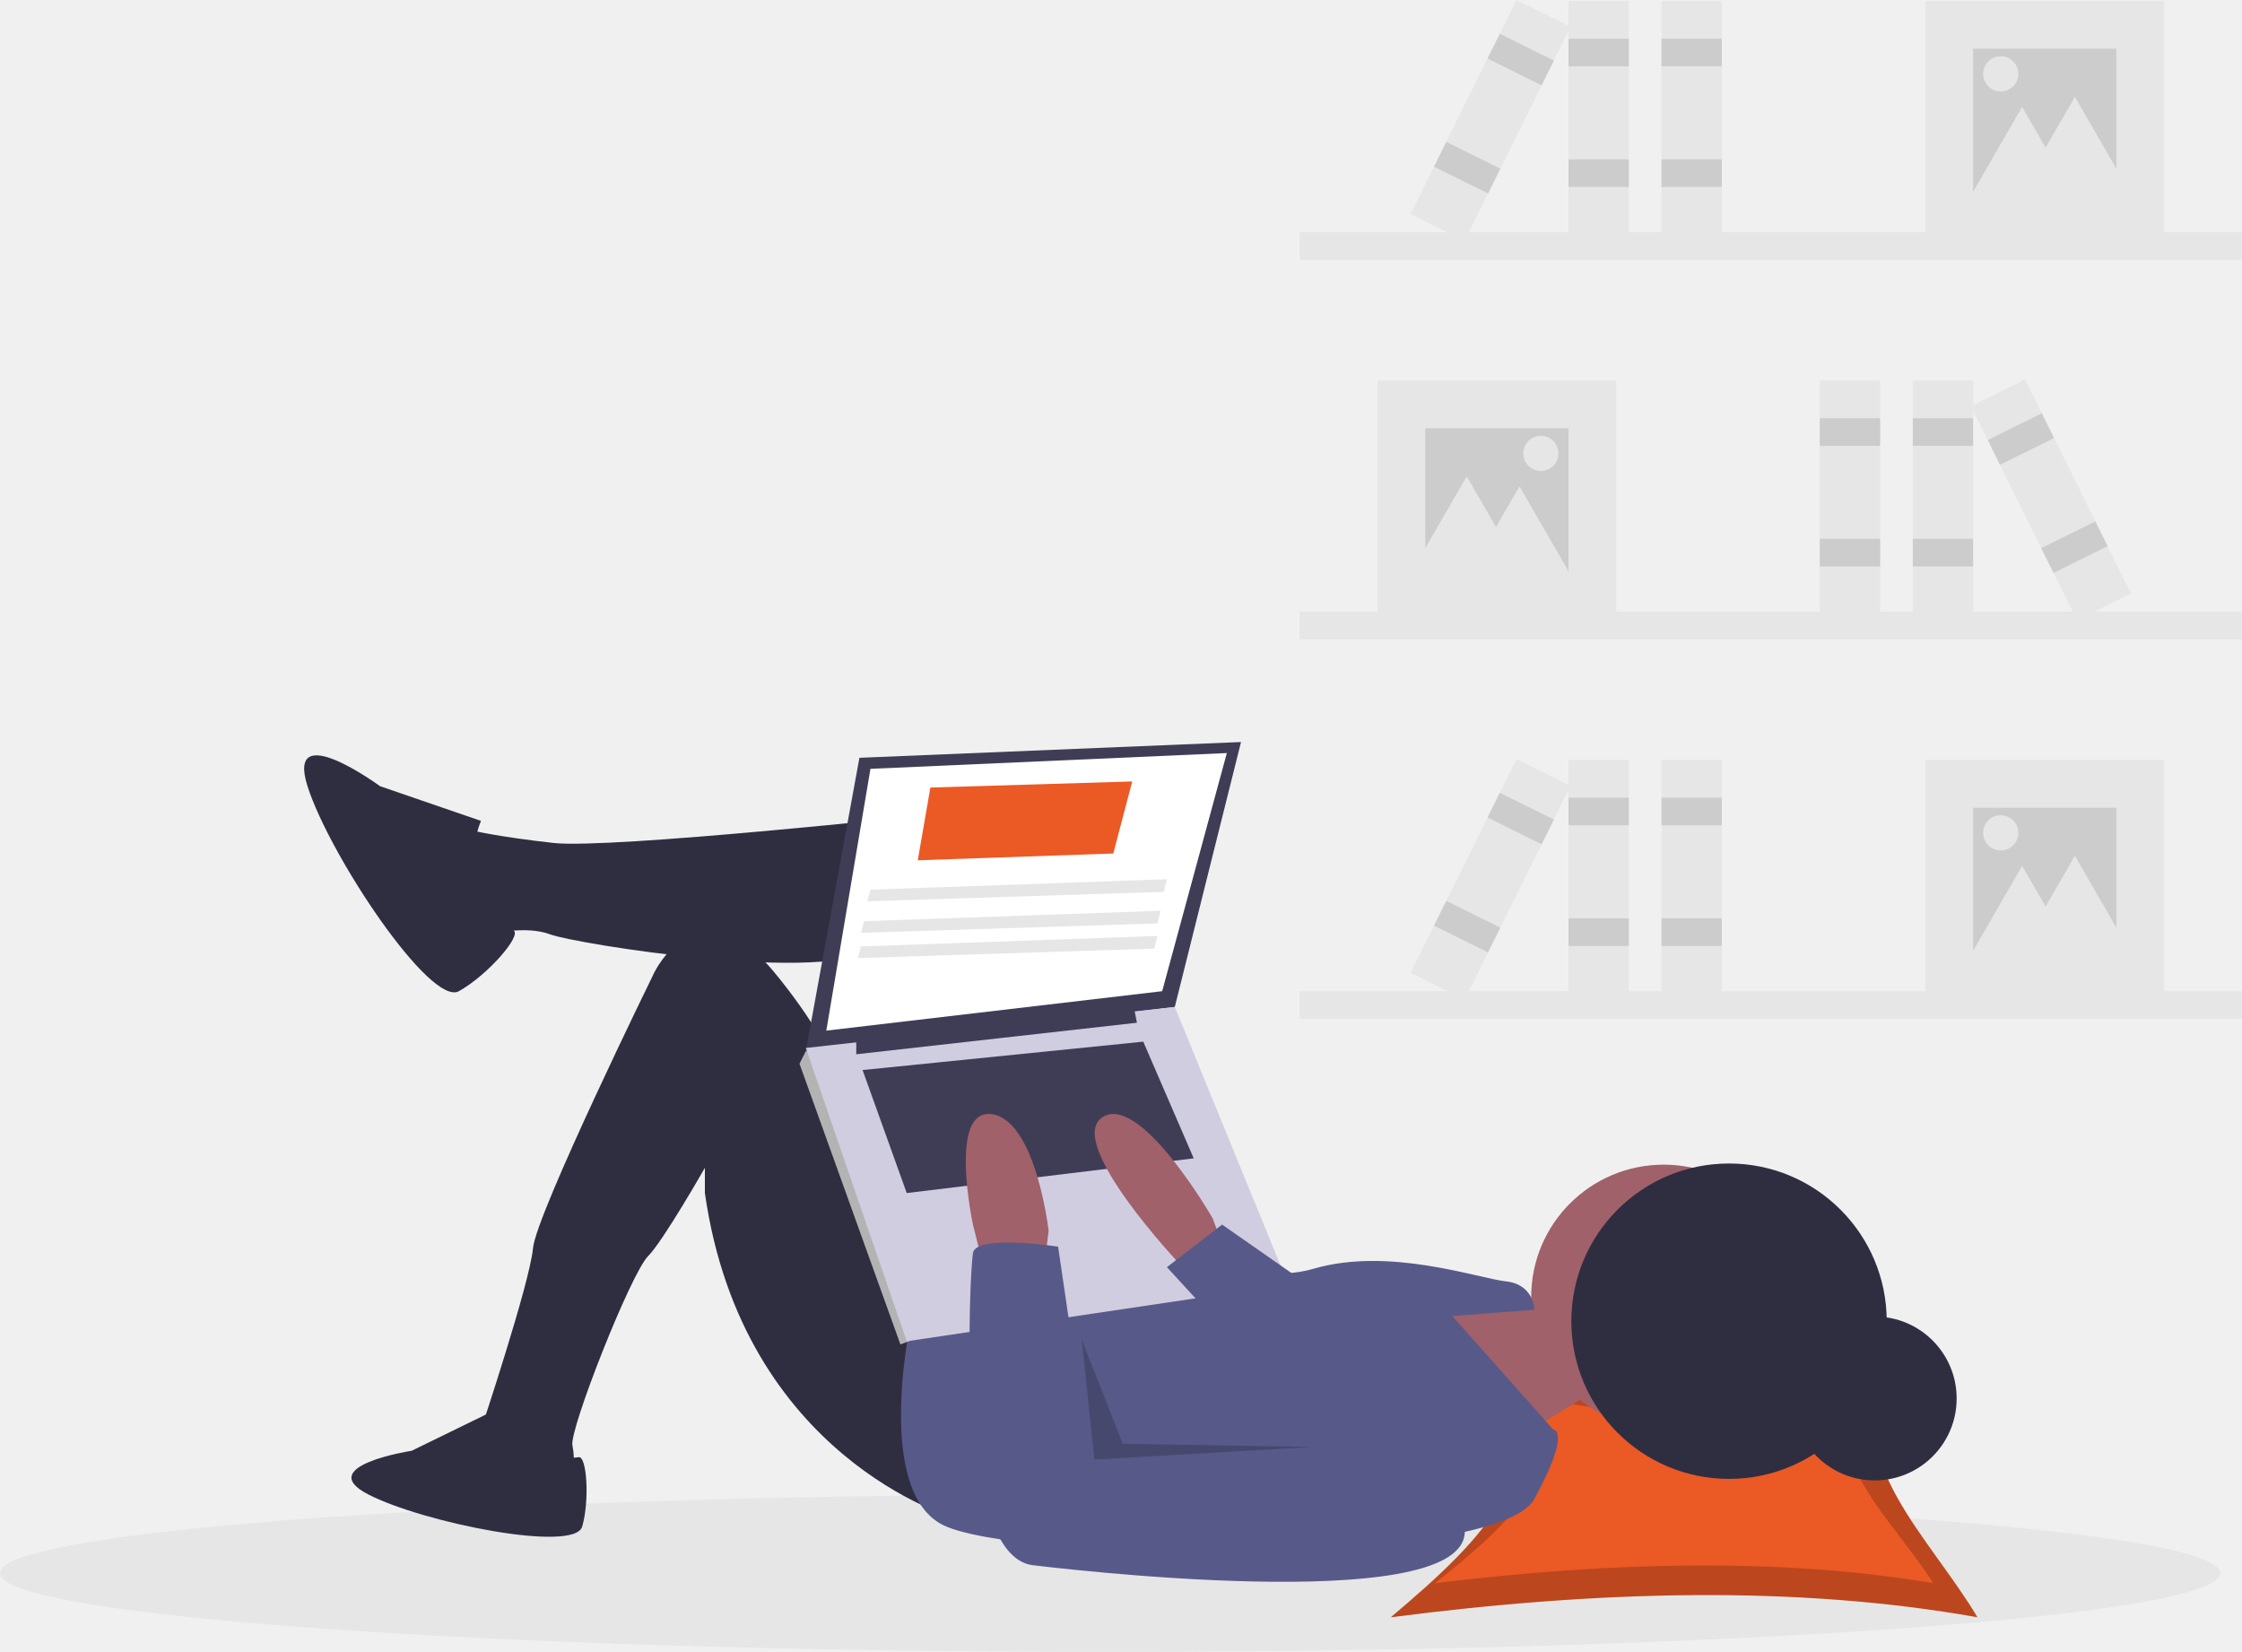
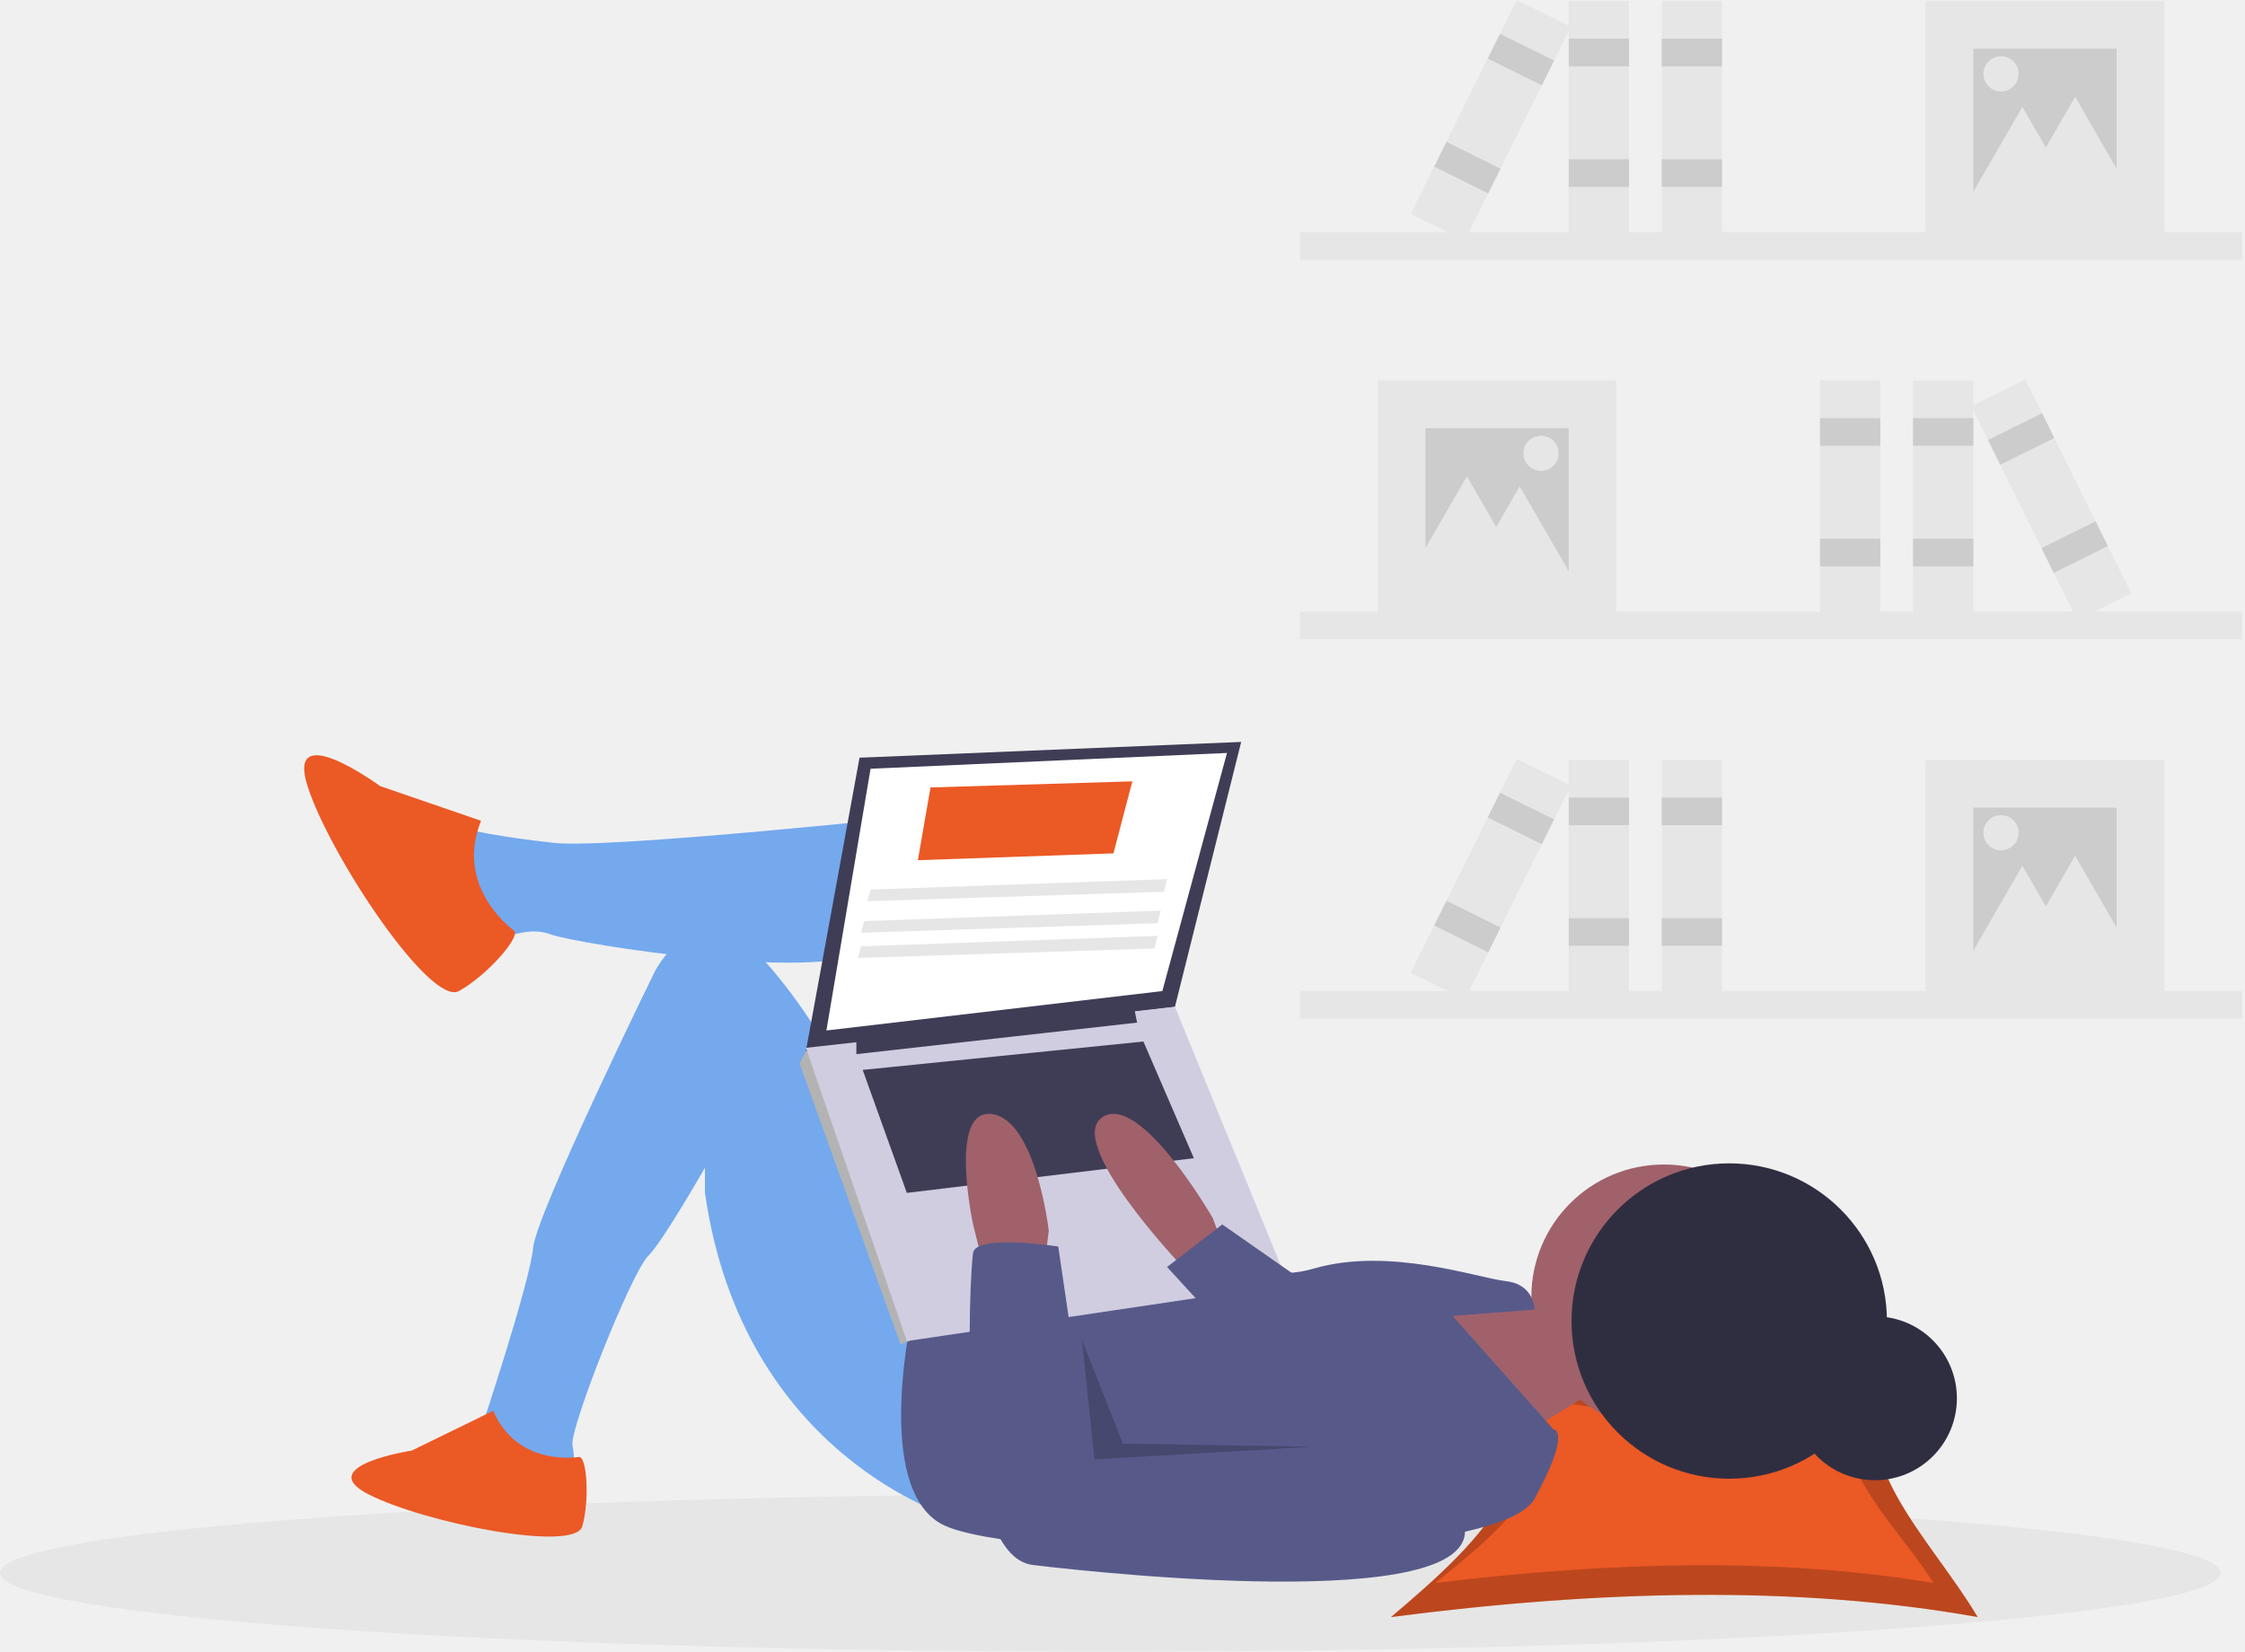
- <svg xmlns="http://www.w3.org/2000/svg" id="b3df86d2-2022-47c6-a781-bb5144daf06b" data-name="Layer 1" width="802.027" height="590.916" viewBox="0 0 802.027 590.916">
-   <rect x="464.906" y="218.808" width="337.121" height="9.889" fill="#e6e6e6" />
-   <rect x="492.774" y="136.101" width="85.404" height="85.404" fill="#e6e6e6" />
-   <rect x="509.855" y="153.182" width="51.242" height="51.242" fill="#ccc" />
-   <rect x="684.259" y="136.101" width="21.576" height="85.404" fill="#e6e6e6" />
-   <rect x="684.259" y="149.586" width="21.576" height="9.889" fill="#ccc" />
-   <rect x="684.259" y="192.737" width="21.576" height="9.889" fill="#ccc" />
-   <rect x="650.997" y="136.101" width="21.576" height="85.404" fill="#e6e6e6" />
-   <rect x="650.997" y="149.586" width="21.576" height="9.889" fill="#ccc" />
-   <rect x="650.997" y="192.737" width="21.576" height="9.889" fill="#ccc" />
-   <rect x="921.902" y="290.643" width="21.576" height="85.404" transform="translate(-250.0565 293.892) rotate(-26.3396)" fill="#e6e6e6" />
-   <rect x="911.133" y="306.647" width="21.576" height="9.889" transform="translate(-241.5231 286.8553) rotate(-26.3396)" fill="#ccc" />
-   <rect x="930.279" y="345.319" width="21.576" height="9.889" transform="translate(-256.6936 299.365) rotate(-26.3396)" fill="#ccc" />
-   <polygon points="524.688 170.382 535.554 189.201 546.419 208.02 524.688 208.02 502.958 208.02 513.823 189.201 524.688 170.382" fill="#e6e6e6" />
-   <polygon points="543.567 173.978 554.432 192.797 565.298 211.616 543.567 211.616 521.837 211.616 532.702 192.797 543.567 173.978" fill="#e6e6e6" />
-   <circle cx="551.209" cy="162.171" r="6.293" fill="#e6e6e6" />
-   <rect x="663.892" y="237.602" width="337.121" height="9.889" transform="translate(1465.919 330.5513) rotate(-180)" fill="#e6e6e6" />
-   <rect x="887.741" y="154.895" width="85.404" height="85.404" transform="translate(1661.899 240.6523) rotate(-180)" fill="#e6e6e6" />
-   <rect x="904.821" y="171.976" width="51.242" height="51.242" transform="translate(1661.899 240.6523) rotate(-180)" fill="#ccc" />
-   <rect x="760.084" y="154.895" width="21.576" height="85.404" transform="translate(1342.757 240.6523) rotate(-180)" fill="#e6e6e6" />
-   <rect x="760.084" y="168.38" width="21.576" height="9.889" transform="translate(1342.757 192.1068) rotate(-180)" fill="#ccc" />
-   <rect x="760.084" y="211.531" width="21.576" height="9.889" transform="translate(1342.757 278.4099) rotate(-180)" fill="#ccc" />
-   <rect x="793.347" y="154.895" width="21.576" height="85.404" transform="translate(1409.283 240.6523) rotate(-180)" fill="#e6e6e6" />
-   <rect x="793.347" y="168.38" width="21.576" height="9.889" transform="translate(1409.283 192.1068) rotate(-180)" fill="#ccc" />
-   <rect x="793.347" y="211.531" width="21.576" height="9.889" transform="translate(1409.283 278.4099) rotate(-180)" fill="#ccc" />
-   <rect x="721.427" y="154.895" width="21.576" height="85.404" transform="translate(1101.754 545.0149) rotate(-153.6604)" fill="#e6e6e6" />
-   <rect x="732.197" y="170.9" width="21.576" height="9.889" transform="translate(1131.826 508.5461) rotate(-153.6604)" fill="#ccc" />
-   <rect x="713.051" y="209.571" width="21.576" height="9.889" transform="translate(1078.364 573.3795) rotate(-153.6604)" fill="#ccc" />
-   <polygon points="742.244 34.634 731.379 53.453 720.514 72.272 742.244 72.272 763.975 72.272 753.109 53.453 742.244 34.634" fill="#e6e6e6" />
-   <polygon points="723.365 38.23 712.5 57.049 701.635 75.868 723.365 75.868 745.096 75.868 734.231 57.049 723.365 38.23" fill="#e6e6e6" />
-   <circle cx="715.724" cy="26.424" r="6.293" fill="#e6e6e6" />
-   <rect x="663.892" y="509.097" width="337.121" height="9.889" transform="translate(1465.919 873.5416) rotate(-180)" fill="#e6e6e6" />
-   <rect x="887.741" y="426.39" width="85.404" height="85.404" transform="translate(1661.899 783.6425) rotate(-180)" fill="#e6e6e6" />
-   <rect x="904.821" y="443.471" width="51.242" height="51.242" transform="translate(1661.899 783.6425) rotate(-180)" fill="#ccc" />
-   <rect x="760.084" y="426.39" width="21.576" height="85.404" transform="translate(1342.757 783.6425) rotate(-180)" fill="#e6e6e6" />
-   <rect x="760.084" y="439.875" width="21.576" height="9.889" transform="translate(1342.757 735.0971) rotate(-180)" fill="#ccc" />
-   <rect x="760.084" y="483.027" width="21.576" height="9.889" transform="translate(1342.757 821.4002) rotate(-180)" fill="#ccc" />
-   <rect x="793.347" y="426.39" width="21.576" height="85.404" transform="translate(1409.283 783.6425) rotate(-180)" fill="#e6e6e6" />
-   <rect x="793.347" y="439.875" width="21.576" height="9.889" transform="translate(1409.283 735.0971) rotate(-180)" fill="#ccc" />
-   <rect x="793.347" y="483.027" width="21.576" height="9.889" transform="translate(1409.283 821.4002) rotate(-180)" fill="#ccc" />
-   <rect x="721.427" y="426.39" width="21.576" height="85.404" transform="translate(981.2936 1059.819) rotate(-153.6604)" fill="#e6e6e6" />
-   <rect x="732.197" y="442.395" width="21.576" height="9.889" transform="translate(1011.366 1023.35) rotate(-153.6604)" fill="#ccc" />
-   <rect x="713.051" y="481.067" width="21.576" height="9.889" transform="translate(957.9038 1088.183) rotate(-153.6604)" fill="#ccc" />
-   <polygon points="742.244 306.129 731.379 324.948 720.514 343.768 742.244 343.768 763.975 343.768 753.109 324.948 742.244 306.129" fill="#e6e6e6" />
-   <polygon points="723.365 309.725 712.5 328.544 701.635 347.364 723.365 347.364 745.096 347.364 734.231 328.544 723.365 309.725" fill="#e6e6e6" />
-   <circle cx="715.724" cy="297.919" r="6.293" fill="#e6e6e6" />
-   <ellipse cx="397.129" cy="562.711" rx="397.129" ry="28.205" fill="#e6e6e6" />
-   <path d="M906.373,733.048c-64.755-11.525-135.567-9.609-209.847,0,33.855-28.581,63.075-57.163,29.219-85.744,66.039,13.624,75.289,12.245,148.752,0C857.459,675.885,889.334,704.467,906.373,733.048Z" transform="translate(-198.9865 -154.5418)" fill="#eb5925" />
-   <path d="M906.373,733.048c-64.755-11.525-135.567-9.609-209.847,0,33.855-28.581,63.075-57.163,29.219-85.744,66.039,13.624,75.289,12.245,148.752,0C857.459,675.885,889.334,704.467,906.373,733.048Z" transform="translate(-198.9865 -154.5418)" opacity="0.2" />
-   <path d="M890.578,720.854c-55.007-9.2-115.159-7.67-178.257,0C741.08,698.04,765.901,675.226,737.142,652.412c56.098,10.875,63.955,9.774,126.359,0C849.027,675.226,876.104,698.04,890.578,720.854Z" transform="translate(-198.9865 -154.5418)" fill="#eb5925" />
-   <circle cx="670.64" cy="500.244" r="29.309" fill="#2f2e41" />
-   <polygon points="537.591 466.249 557.899 469.634 568.053 498.967 538.72 517.019 504.873 466.249 536.463 466.249 537.591 466.249" fill="#a0616a" />
-   <circle cx="595.13" cy="463.993" r="47.385" fill="#a0616a" />
-   <path d="M532.372,445.919s-115.077,12.41-135.385,10.154-29.333-4.513-29.333-4.513-13.539,18.051-6.769,25.949A48.822,48.822,0,0,0,374.423,488.791s12.41-3.385,21.436,0,100.411,18.051,116.205,4.513S532.372,445.919,532.372,445.919Z" transform="translate(-198.9865 -154.5418)" fill="#2f2e41" />
-   <path d="M540.27,697.509s-75.59-21.436-89.128-116.205v-9.026S436.185,598.516,430.833,603.868c-6.205,6.205-28.205,62.051-27.077,67.693s0,7.897,0,7.897l-32.718-3.385V665.919s17.487-52.462,18.615-64.872,43.436-98.718,43.436-98.718,15.795-32.718,42.872,0,29.333,55.282,29.333,55.282l34.974,67.693Z" transform="translate(-198.9865 -154.5418)" fill="#2f2e41" />
-   <path d="M371.038,448.175l-36.103-12.41s-33.846-24.821-25.949,0,44,78.975,54.154,73.334,22.366-19.643,19.644-21.668S362.013,470.739,371.038,448.175Z" transform="translate(-198.9865 -154.5418)" fill="#2f2e41" />
-   <path d="M375.402,659.259l-29.144,14.233s-35.244,5.422-15.589,15.589,73.876,21.011,76.587,11.522,1.635-25.236-1.216-24.818S383.535,678.236,375.402,659.259Z" transform="translate(-198.9865 -154.5418)" fill="#2f2e41" />
-   <path d="M525.603,623.048s-14.667,63.18,10.154,76.718S734.322,715.561,747.86,690.74s6.769-24.821,6.769-24.821l-36.103-40.616L747.86,623.048s0-9.026-10.154-10.154-41.744-12.41-68.821-4.513-42.872-15.795-42.872-15.795Z" transform="translate(-198.9865 -154.5418)" fill="#575a89" />
-   <polygon points="307.437 271.069 288.257 375.993 420.258 360.198 443.95 265.428 307.437 271.069" fill="#3f3d56" />
-   <polygon points="311.386 275.018 295.591 368.659 415.745 354.557 438.873 269.377 311.386 275.018" fill="#fff" />
-   <polygon points="292.77 377.121 288.257 375.993 286.001 380.505 322.104 480.916 325.499 479.618 326.616 473.019 292.77 377.121" fill="#b3b3b3" />
-   <polygon points="288.257 374.864 324.36 479.788 460.873 459.48 420.258 360.198 288.257 374.864" fill="#d0cde1" />
-   <polygon points="306.309 371.48 306.309 377.121 406.719 365.839 405.591 360.198 306.309 371.48" fill="#3f3d56" />
-   <polygon points="308.565 382.762 324.36 426.762 427.027 414.352 408.976 372.608 308.565 382.762" fill="#3f3d56" />
-   <path d="M636.167,599.355l-3.385-9.026s-25.949-45.128-39.487-36.103,28.205,53.026,28.205,53.026h13.539Z" transform="translate(-198.9865 -154.5418)" fill="#a0616a" />
-   <path d="M550.423,606.124l-3.385-13.539s-9.026-41.744,6.769-39.487,20.308,41.744,20.308,41.744l-1.128,9.026Z" transform="translate(-198.9865 -154.5418)" fill="#a0616a" />
-   <path d="M577.501,600.483s-29.333-4.513-30.462,2.256-6.769,108.308,21.436,111.693,168.103,18.051,153.436-16.923-37.231-30.462-37.231-30.462L588.783,677.202Z" transform="translate(-198.9865 -154.5418)" fill="#575a89" />
-   <polygon points="467.078 458.916 437.181 438.044 417.437 453.275 442.258 480.352 467.078 458.916" fill="#575a89" />
-   <polygon points="386.976 479.224 391.488 522.096 469.335 517.583 401.642 516.455 386.976 479.224" opacity="0.2" />
-   <circle cx="618.521" cy="472.603" r="56.41" fill="#2f2e41" />
-   <polygon points="328.309 307.736 398.258 305.301 405.027 279.531 332.822 281.71 328.309 307.736" fill="#eb5925" />
-   <polygon points="310.258 322.403 416.309 319.018 417.437 314.505 311.386 318.239 310.258 322.403" fill="#e6e6e6" />
-   <polygon points="308.001 333.685 414.053 330.3 415.181 325.787 309.129 329.521 308.001 333.685" fill="#e6e6e6" />
-   <polygon points="306.873 342.71 412.924 339.326 414.053 334.813 308.001 338.546 306.873 342.71" fill="#e6e6e6" />
+ <svg xmlns="http://www.w3.org/2000/svg" width="100%" height="100%" viewBox="0 0 803 591" version="1.1" xml:space="preserve" style="fill-rule:evenodd;clip-rule:evenodd;stroke-linejoin:round;stroke-miterlimit:1.414;">
+   <rect x="464.906" y="218.808" width="337.121" height="9.889" style="fill:rgb(230,230,230);" />
+   <rect x="492.774" y="136.101" width="85.404" height="85.404" style="fill:rgb(230,230,230);" />
+   <rect x="509.855" y="153.182" width="51.242" height="51.242" style="fill:rgb(204,204,204);" />
+   <rect x="684.259" y="136.101" width="21.576" height="85.404" style="fill:rgb(230,230,230);" />
+   <rect x="684.259" y="149.586" width="21.576" height="9.889" style="fill:rgb(204,204,204);" />
+   <rect x="684.259" y="192.737" width="21.576" height="9.889" style="fill:rgb(204,204,204);" />
+   <rect x="650.997" y="136.101" width="21.576" height="85.404" style="fill:rgb(230,230,230);" />
+   <rect x="650.997" y="149.586" width="21.576" height="9.889" style="fill:rgb(204,204,204);" />
+   <rect x="650.997" y="192.737" width="21.576" height="9.889" style="fill:rgb(204,204,204);" />
+   <g transform="matrix(0.89618,-0.443691,0.443691,0.89618,-250.057,293.892)">
+     <rect x="921.902" y="290.643" width="21.576" height="85.404" style="fill:rgb(230,230,230);" />
+   </g>
+   <g transform="matrix(0.89618,-0.443691,0.443691,0.89618,-241.523,286.855)">
+     <rect x="911.133" y="306.647" width="21.576" height="9.889" style="fill:rgb(204,204,204);" />
+   </g>
+   <g transform="matrix(0.89618,-0.443691,0.443691,0.89618,-256.694,299.365)">
+     <rect x="930.279" y="345.319" width="21.576" height="9.889" style="fill:rgb(204,204,204);" />
+   </g>
+   <path d="M524.688,170.382L535.554,189.201L546.419,208.02L524.688,208.02L502.958,208.02L513.823,189.201L524.688,170.382Z" style="fill:rgb(230,230,230);fill-rule:nonzero;" />
+   <path d="M543.567,173.978L554.432,192.797L565.298,211.616L543.567,211.616L521.837,211.616L532.702,192.797L543.567,173.978Z" style="fill:rgb(230,230,230);fill-rule:nonzero;" />
+   <circle cx="551.209" cy="162.171" r="6.293" style="fill:rgb(230,230,230);" />
+   <g transform="matrix(-1,7.65714e-16,-7.65714e-16,-1,1465.92,330.551)">
+     <rect x="663.892" y="237.602" width="337.121" height="9.889" style="fill:rgb(230,230,230);" />
+   </g>
+   <g transform="matrix(-1,7.65714e-16,-7.65714e-16,-1,1661.9,240.652)">
+     <rect x="887.741" y="154.895" width="85.404" height="85.404" style="fill:rgb(230,230,230);" />
+   </g>
+   <g transform="matrix(-1,7.65714e-16,-7.65714e-16,-1,1661.9,240.652)">
+     <rect x="904.821" y="171.976" width="51.242" height="51.242" style="fill:rgb(204,204,204);" />
+   </g>
+   <g transform="matrix(-1,7.65714e-16,-7.65714e-16,-1,1342.76,240.652)">
+     <rect x="760.084" y="154.895" width="21.576" height="85.404" style="fill:rgb(230,230,230);" />
+   </g>
+   <g transform="matrix(-1,7.65714e-16,-7.65714e-16,-1,1342.76,192.107)">
+     <rect x="760.084" y="168.38" width="21.576" height="9.889" style="fill:rgb(204,204,204);" />
+   </g>
+   <g transform="matrix(-1,7.65714e-16,-7.65714e-16,-1,1342.76,278.41)">
+     <rect x="760.084" y="211.531" width="21.576" height="9.889" style="fill:rgb(204,204,204);" />
+   </g>
+   <g transform="matrix(-1,7.65714e-16,-7.65714e-16,-1,1409.28,240.652)">
+     <rect x="793.347" y="154.895" width="21.576" height="85.404" style="fill:rgb(230,230,230);" />
+   </g>
+   <g transform="matrix(-1,7.65714e-16,-7.65714e-16,-1,1409.28,192.107)">
+     <rect x="793.347" y="168.38" width="21.576" height="9.889" style="fill:rgb(204,204,204);" />
+   </g>
+   <g transform="matrix(-1,7.65714e-16,-7.65714e-16,-1,1409.28,278.41)">
+     <rect x="793.347" y="211.531" width="21.576" height="9.889" style="fill:rgb(204,204,204);" />
+   </g>
+   <g transform="matrix(-0.89618,-0.443691,0.443691,-0.89618,1101.75,545.015)">
+     <rect x="721.427" y="154.895" width="21.576" height="85.404" style="fill:rgb(230,230,230);" />
+   </g>
+   <g transform="matrix(-0.89618,-0.443691,0.443691,-0.89618,1131.83,508.546)">
+     <rect x="732.197" y="170.9" width="21.576" height="9.889" style="fill:rgb(204,204,204);" />
+   </g>
+   <g transform="matrix(-0.89618,-0.443691,0.443691,-0.89618,1078.36,573.379)">
+     <rect x="713.051" y="209.571" width="21.576" height="9.889" style="fill:rgb(204,204,204);" />
+   </g>
+   <path d="M742.244,34.634L731.379,53.453L720.514,72.272L763.975,72.272L753.109,53.453L742.244,34.634Z" style="fill:rgb(230,230,230);fill-rule:nonzero;" />
+   <path d="M723.365,38.23L712.5,57.049L701.635,75.868L745.096,75.868L734.231,57.049L723.365,38.23Z" style="fill:rgb(230,230,230);fill-rule:nonzero;" />
+   <circle cx="715.724" cy="26.424" r="6.293" style="fill:rgb(230,230,230);" />
+   <g transform="matrix(-1,7.65714e-16,-7.65714e-16,-1,1465.92,873.542)">
+     <rect x="663.892" y="509.097" width="337.121" height="9.889" style="fill:rgb(230,230,230);" />
+   </g>
+   <g transform="matrix(-1,7.65714e-16,-7.65714e-16,-1,1661.9,783.643)">
+     <rect x="887.741" y="426.39" width="85.404" height="85.404" style="fill:rgb(230,230,230);" />
+   </g>
+   <g transform="matrix(-1,7.65714e-16,-7.65714e-16,-1,1661.9,783.643)">
+     <rect x="904.821" y="443.471" width="51.242" height="51.242" style="fill:rgb(204,204,204);" />
+   </g>
+   <g transform="matrix(-1,7.65714e-16,-7.65714e-16,-1,1342.76,783.643)">
+     <rect x="760.084" y="426.39" width="21.576" height="85.404" style="fill:rgb(230,230,230);" />
+   </g>
+   <g transform="matrix(-1,7.65714e-16,-7.65714e-16,-1,1342.76,735.097)">
+     <rect x="760.084" y="439.875" width="21.576" height="9.889" style="fill:rgb(204,204,204);" />
+   </g>
+   <g transform="matrix(-1,7.65714e-16,-7.65714e-16,-1,1342.76,821.4)">
+     <rect x="760.084" y="483.027" width="21.576" height="9.889" style="fill:rgb(204,204,204);" />
+   </g>
+   <g transform="matrix(-1,7.65714e-16,-7.65714e-16,-1,1409.28,783.643)">
+     <rect x="793.347" y="426.39" width="21.576" height="85.404" style="fill:rgb(230,230,230);" />
+   </g>
+   <g transform="matrix(-1,7.65714e-16,-7.65714e-16,-1,1409.28,735.097)">
+     <rect x="793.347" y="439.875" width="21.576" height="9.889" style="fill:rgb(204,204,204);" />
+   </g>
+   <g transform="matrix(-1,7.65714e-16,-7.65714e-16,-1,1409.28,821.4)">
+     <rect x="793.347" y="483.027" width="21.576" height="9.889" style="fill:rgb(204,204,204);" />
+   </g>
+   <g transform="matrix(-0.89618,-0.443691,0.443691,-0.89618,981.294,1059.82)">
+     <rect x="721.427" y="426.39" width="21.576" height="85.404" style="fill:rgb(230,230,230);" />
+   </g>
+   <g transform="matrix(-0.89618,-0.443691,0.443691,-0.89618,1011.37,1023.35)">
+     <rect x="732.197" y="442.395" width="21.576" height="9.889" style="fill:rgb(204,204,204);" />
+   </g>
+   <g transform="matrix(-0.89618,-0.443691,0.443691,-0.89618,957.904,1088.18)">
+     <rect x="713.051" y="481.067" width="21.576" height="9.889" style="fill:rgb(204,204,204);" />
+   </g>
+   <path d="M742.244,306.129L731.379,324.948L720.514,343.768L763.975,343.768L753.109,324.948L742.244,306.129Z" style="fill:rgb(230,230,230);fill-rule:nonzero;" />
+   <path d="M723.365,309.725L712.5,328.544L701.635,347.364L745.096,347.364L734.231,328.544L723.365,309.725Z" style="fill:rgb(230,230,230);fill-rule:nonzero;" />
+   <circle cx="715.724" cy="297.919" r="6.293" style="fill:rgb(230,230,230);" />
+   <ellipse cx="397.129" cy="562.711" rx="397.129" ry="28.205" style="fill:rgb(230,230,230);" />
+   <g transform="matrix(1,0,0,1,-198.987,-154.542)">
+     <path d="M906.373,733.048C841.618,721.522 770.806,723.438 696.527,733.048C730.382,704.467 759.601,675.885 725.746,647.304C791.785,660.928 801.035,659.549 874.498,647.304C857.459,675.885 889.334,704.467 906.373,733.048Z" style="fill:rgb(235,89,37);fill-rule:nonzero;" />
+   </g>
+   <g transform="matrix(1,0,0,1,-198.987,-154.542)">
+     <path d="M906.373,733.048C841.618,721.522 770.806,723.438 696.527,733.048C730.382,704.467 759.601,675.885 725.746,647.304C791.785,660.928 801.035,659.549 874.498,647.304C857.459,675.885 889.334,704.467 906.373,733.048Z" style="fill-opacity:0.2;fill-rule:nonzero;" />
+   </g>
+   <g transform="matrix(1,0,0,1,-198.987,-154.542)">
+     <path d="M890.578,720.854C835.571,711.654 775.419,713.184 712.321,720.854C741.08,698.04 765.901,675.226 737.142,652.412C793.24,663.287 801.097,662.186 863.501,652.412C849.027,675.226 876.104,698.04 890.578,720.854Z" style="fill:rgb(235,89,37);fill-rule:nonzero;" />
+   </g>
+   <circle cx="670.64" cy="500.244" r="29.309" style="fill:rgb(47,46,65);" />
+   <path d="M537.591,466.249L557.899,469.634L568.053,498.967L538.72,517.019L504.873,466.249L537.591,466.249Z" style="fill:rgb(160,97,106);fill-rule:nonzero;" />
+   <circle cx="595.13" cy="463.993" r="47.385" style="fill:rgb(160,97,106);" />
+   <g transform="matrix(1,0,0,1,-198.987,-154.542)">
+     <path d="M532.372,445.919C532.372,445.919 417.295,458.329 396.987,456.073C376.679,453.816 367.654,451.56 367.654,451.56C367.654,451.56 354.115,469.611 360.885,477.509C364.676,482.059 369.263,485.882 374.423,488.791C379.583,491.699 386.833,485.406 395.859,488.791C404.885,492.175 496.27,506.842 512.064,493.304C527.859,479.765 532.372,445.919 532.372,445.919Z" style="fill:rgb(116,169,238);fill-rule:nonzero;" />
+   </g>
+   <g transform="matrix(1,0,0,1,-198.987,-154.542)">
+     <path d="M540.27,697.509C540.27,697.509 464.68,676.073 451.141,581.304L451.141,572.278C451.141,572.278 436.185,598.516 430.833,603.868C424.628,610.073 402.628,665.919 403.756,671.561C404.885,677.202 403.756,679.458 403.756,679.458L371.038,676.073L371.038,665.919C371.038,665.919 388.526,613.458 389.654,601.047C390.782,588.637 433.09,502.329 433.09,502.329C433.09,502.329 448.885,469.611 475.962,502.329C503.039,535.047 505.295,557.611 505.295,557.611L540.27,625.304L540.27,697.509Z" style="fill:rgb(116,169,238);fill-rule:nonzero;" />
+   </g>
+   <g transform="matrix(1,0,0,1,-198.987,-154.542)">
+     <path d="M371.038,448.175L334.936,435.765C334.936,435.765 301.089,410.944 308.987,435.765C316.884,460.585 352.987,514.739 363.141,509.098C373.295,503.457 385.506,489.455 382.785,487.431C380.064,485.406 362.013,470.739 371.038,448.175Z" style="fill:rgb(235,89,37);fill-rule:nonzero;" />
+   </g>
+   <g transform="matrix(1,0,0,1,-198.987,-154.542)">
+     <path d="M375.402,659.259L346.258,673.492C346.258,673.492 311.015,678.914 330.67,689.08C350.325,699.247 404.546,710.091 407.257,700.602C409.968,691.114 408.892,675.366 406.041,675.784C403.19,676.203 383.535,678.236 375.402,659.259Z" style="fill:rgb(235,89,37);fill-rule:nonzero;" />
+   </g>
+   <g transform="matrix(1,0,0,1,-198.987,-154.542)">
+     <path d="M525.603,623.048C525.603,623.048 510.936,686.227 535.757,699.766C560.577,713.304 734.322,715.561 747.86,690.74C761.398,665.919 754.629,665.919 754.629,665.919L718.527,625.304L747.86,623.048C747.86,623.048 747.86,614.022 737.706,612.894C727.552,611.765 695.962,600.483 668.885,608.381C641.808,616.278 626.013,592.586 626.013,592.586L525.603,623.048Z" style="fill:rgb(87,90,137);fill-rule:nonzero;" />
+   </g>
+   <path d="M307.437,271.069L288.257,375.993L420.258,360.198L443.95,265.428L307.437,271.069Z" style="fill:rgb(63,61,86);fill-rule:nonzero;" />
+   <path d="M311.386,275.018L295.591,368.659L415.745,354.557L438.873,269.377L311.386,275.018Z" style="fill:white;fill-rule:nonzero;" />
+   <path d="M292.77,377.121L288.257,375.993L286.001,380.505L322.104,480.916L325.499,479.618L326.616,473.019L292.77,377.121Z" style="fill:rgb(179,179,179);fill-rule:nonzero;" />
+   <path d="M288.257,374.864L324.36,479.788L460.873,459.48L420.258,360.198L288.257,374.864Z" style="fill:rgb(208,205,225);fill-rule:nonzero;" />
+   <path d="M306.309,371.48L306.309,377.121L406.719,365.839L405.591,360.198L306.309,371.48Z" style="fill:rgb(63,61,86);fill-rule:nonzero;" />
+   <path d="M308.565,382.762L324.36,426.762L427.027,414.352L408.976,372.608L308.565,382.762Z" style="fill:rgb(63,61,86);fill-rule:nonzero;" />
+   <g transform="matrix(1,0,0,1,-198.987,-154.542)">
+     <path d="M636.167,599.355L632.783,590.329C632.783,590.329 606.834,545.201 593.295,554.227C579.757,563.252 621.501,607.253 621.501,607.253L635.039,607.253L636.167,599.355Z" style="fill:rgb(160,97,106);fill-rule:nonzero;" />
+   </g>
+   <g transform="matrix(1,0,0,1,-198.987,-154.542)">
+     <path d="M550.424,606.124L547.039,592.586C547.039,592.586 538.013,550.842 553.808,553.099C569.603,555.355 574.116,594.842 574.116,594.842L572.988,603.868L550.424,606.124Z" style="fill:rgb(160,97,106);fill-rule:nonzero;" />
+   </g>
+   <g transform="matrix(1,0,0,1,-198.987,-154.542)">
+     <path d="M577.501,600.483C577.501,600.483 548.167,595.971 547.039,602.74C545.911,609.509 540.27,711.048 568.475,714.432C596.68,717.817 736.578,732.484 721.911,697.509C707.245,662.535 684.68,667.048 684.68,667.048L588.783,677.202L577.501,600.483Z" style="fill:rgb(87,90,137);fill-rule:nonzero;" />
+   </g>
+   <path d="M467.078,458.916L437.181,438.044L417.437,453.275L442.258,480.352L467.078,458.916Z" style="fill:rgb(87,90,137);fill-rule:nonzero;" />
+   <path d="M386.976,479.224L391.488,522.096L469.335,517.583L401.642,516.455L386.976,479.224Z" style="fill-opacity:0.2;fill-rule:nonzero;" />
+   <circle cx="618.521" cy="472.603" r="56.41" style="fill:rgb(47,46,65);" />
+   <path d="M328.309,307.736L398.258,305.301L405.027,279.531L332.822,281.71L328.309,307.736Z" style="fill:rgb(235,89,37);fill-rule:nonzero;" />
+   <path d="M310.258,322.403L416.309,319.018L417.437,314.505L311.386,318.239L310.258,322.403Z" style="fill:rgb(230,230,230);fill-rule:nonzero;" />
+   <path d="M308.001,333.685L414.053,330.3L415.181,325.787L309.129,329.521L308.001,333.685Z" style="fill:rgb(230,230,230);fill-rule:nonzero;" />
+   <path d="M306.873,342.71L412.924,339.326L414.053,334.813L308.001,338.546L306.873,342.71Z" style="fill:rgb(230,230,230);fill-rule:nonzero;" />
</svg>
